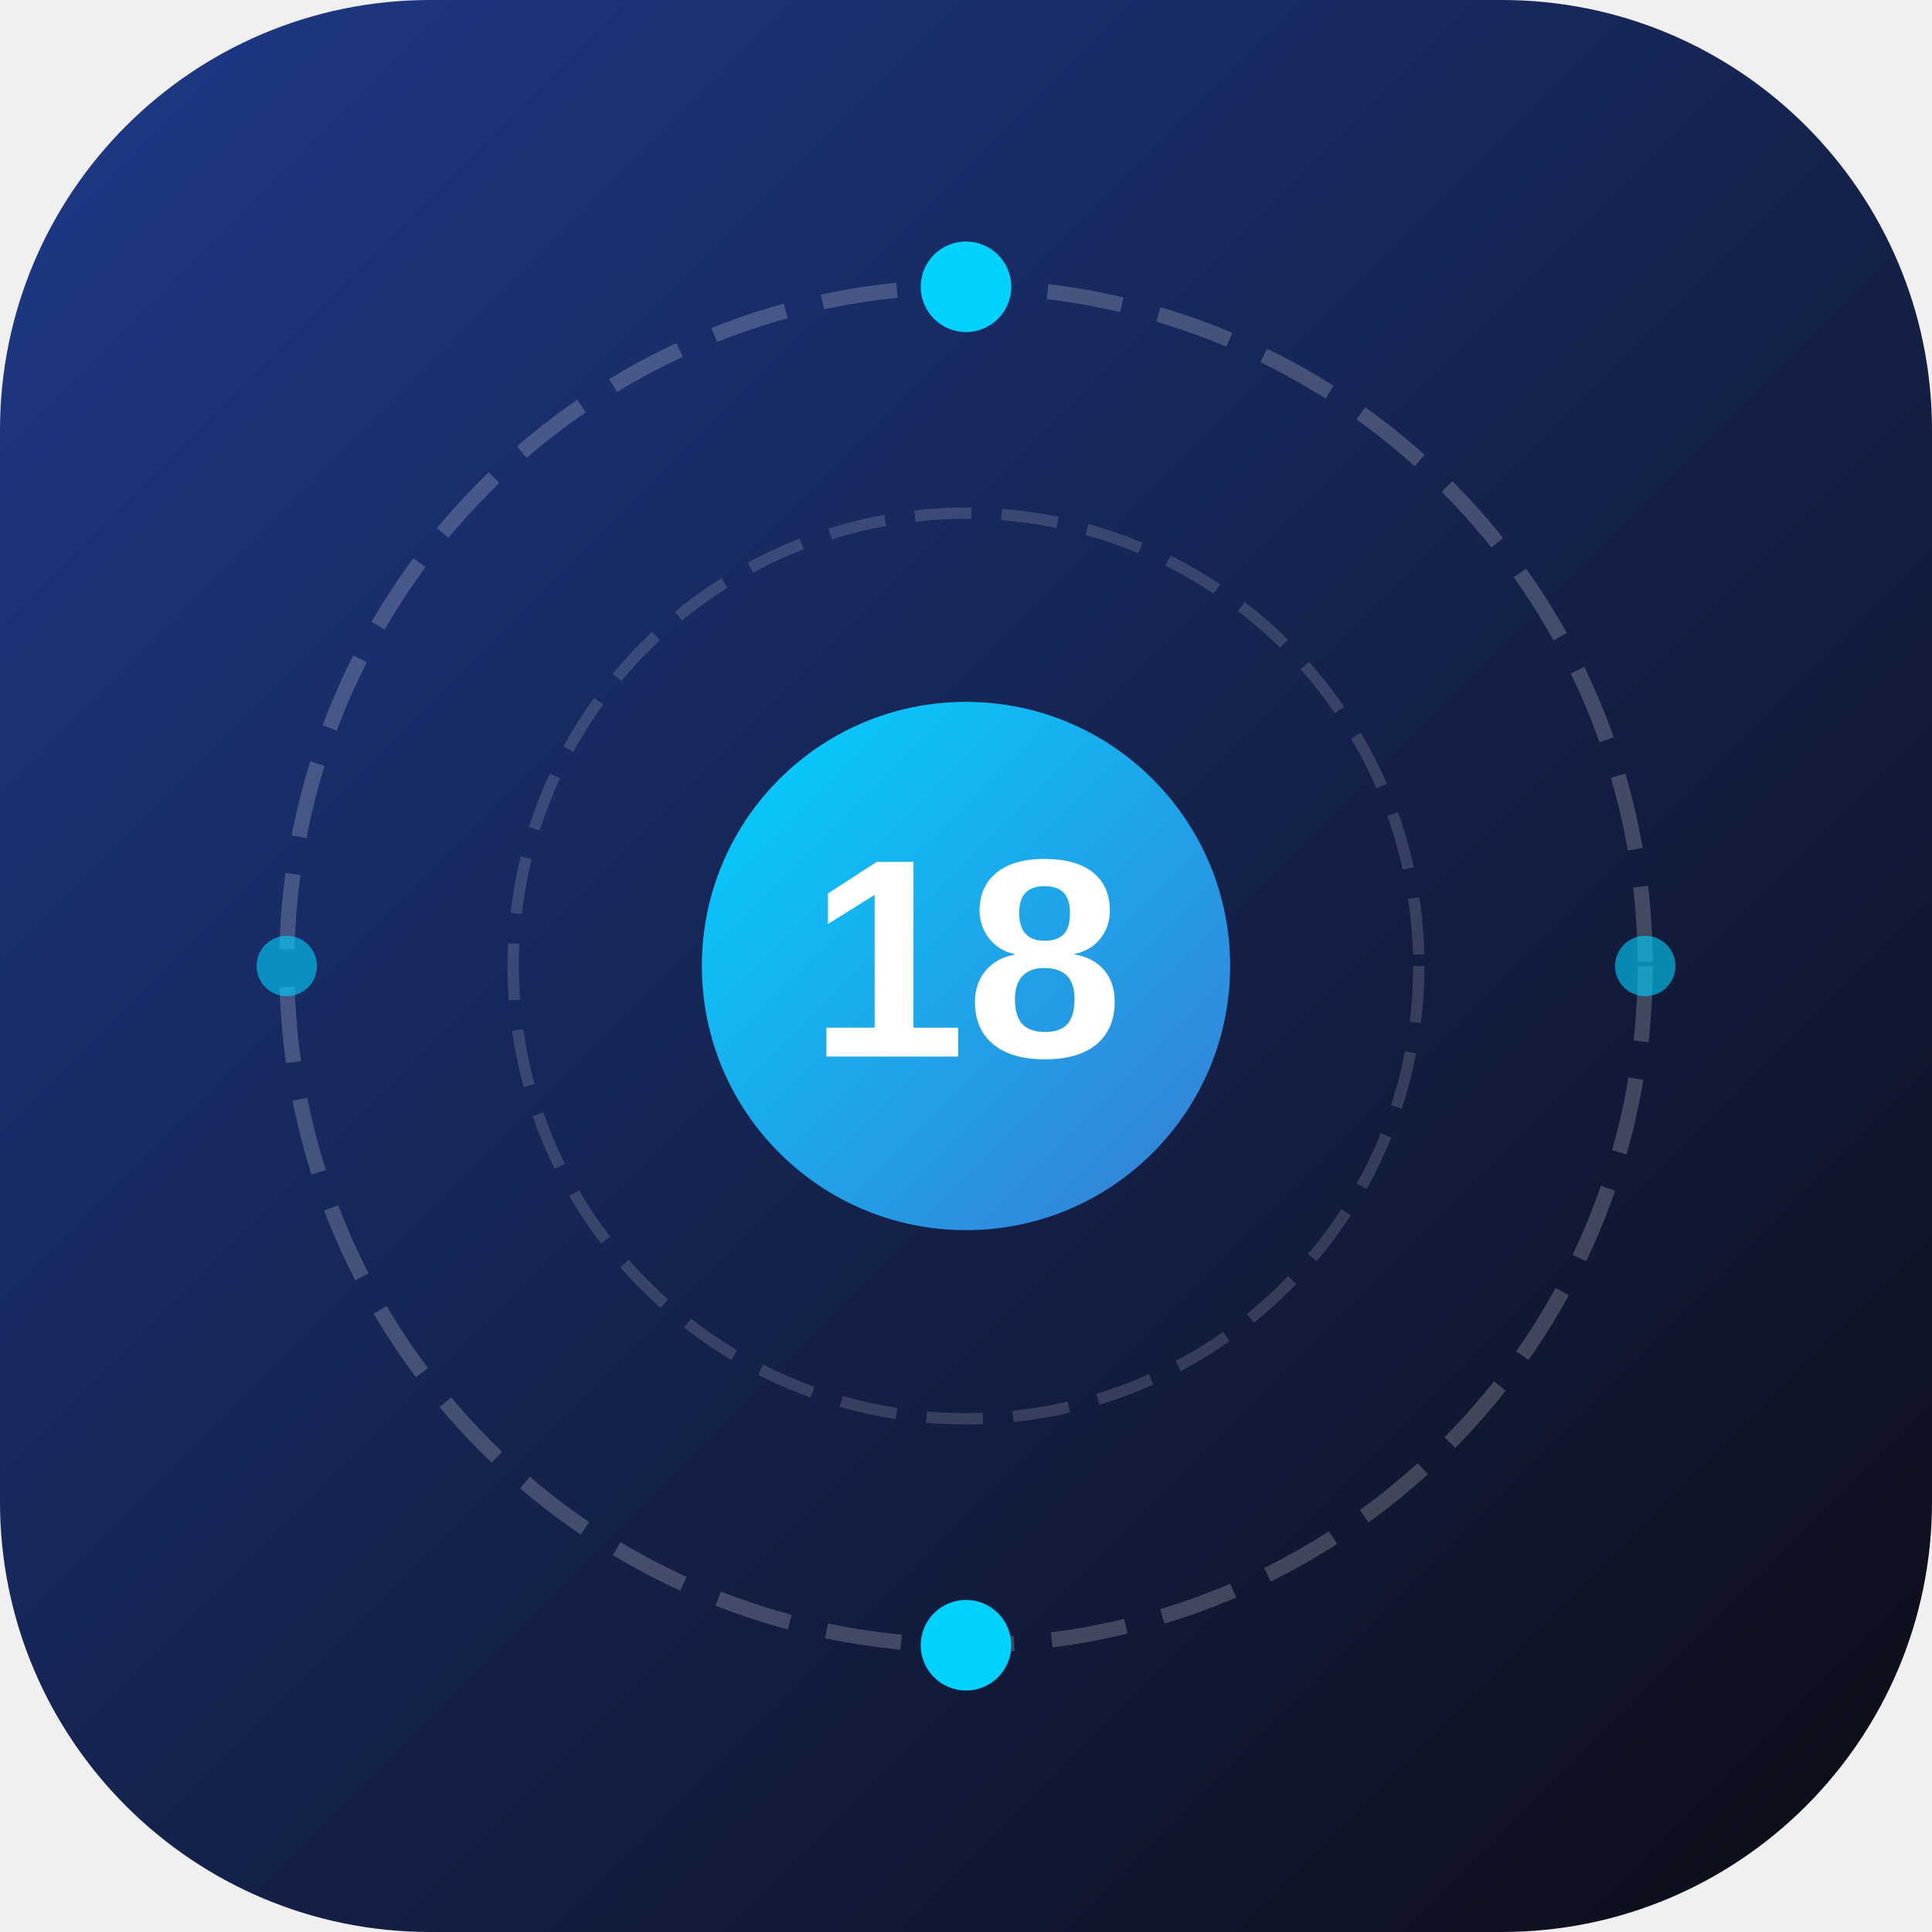
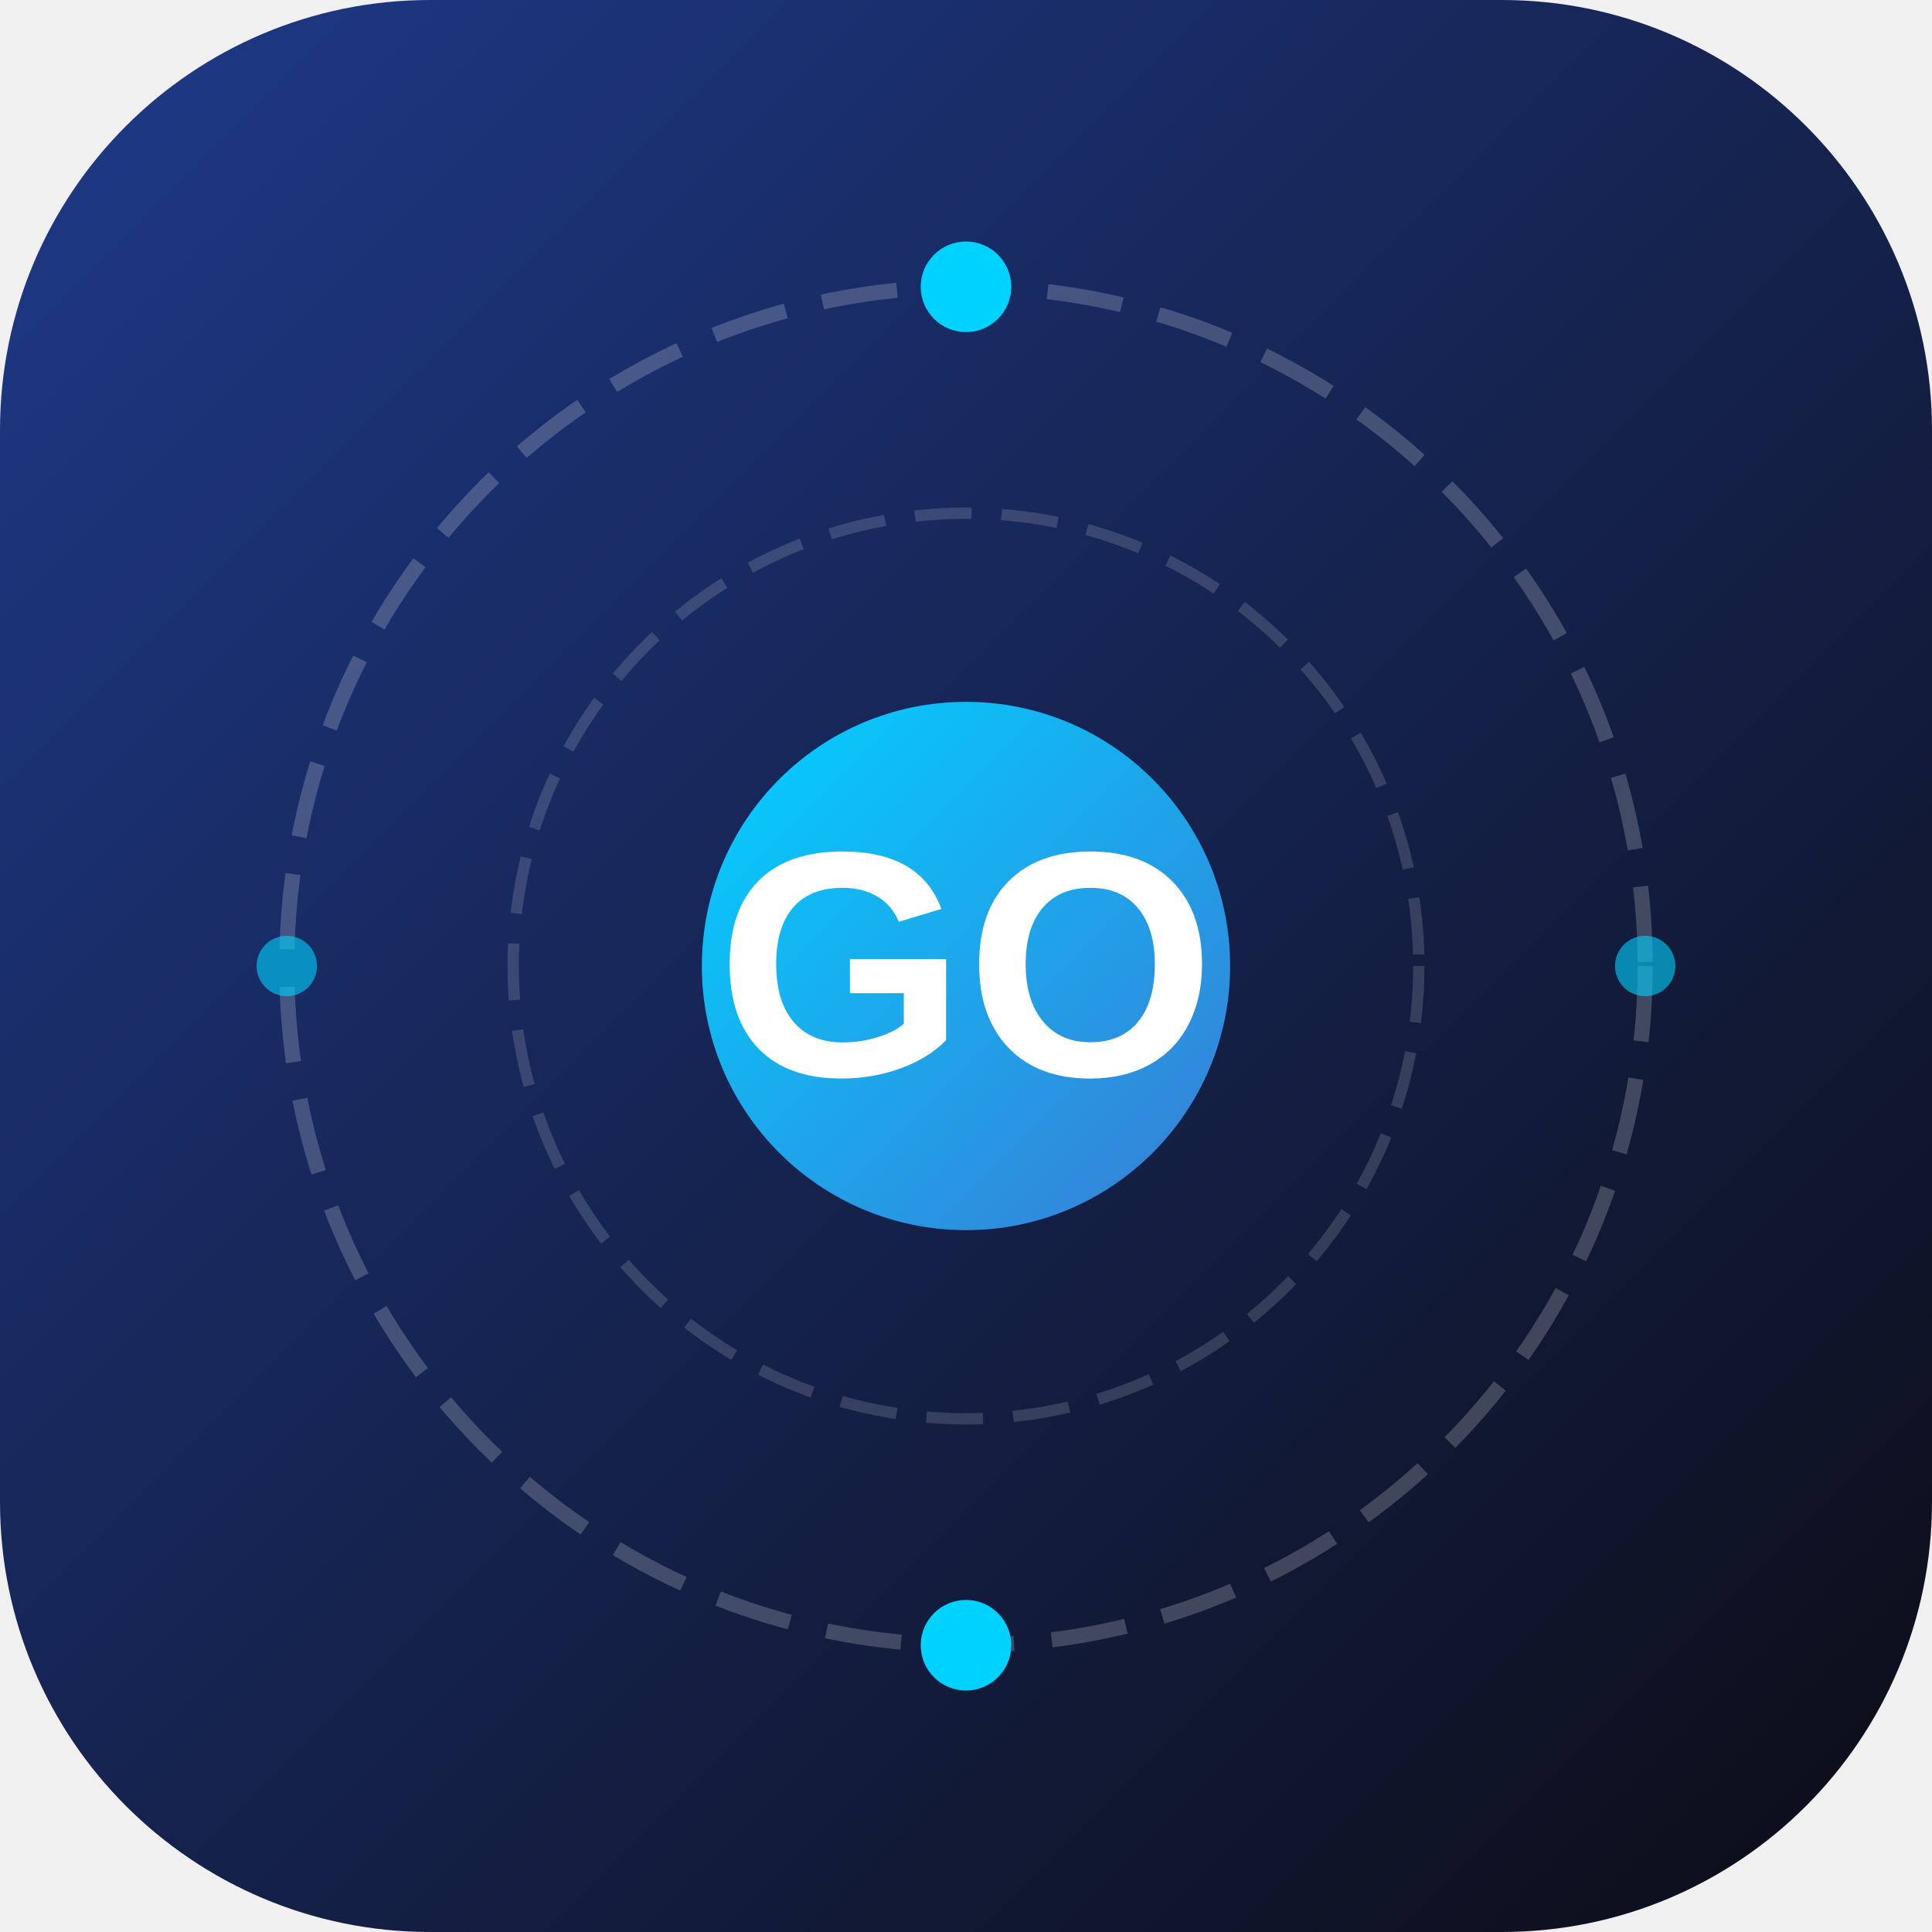
<svg xmlns="http://www.w3.org/2000/svg" width="512" height="512" viewBox="0 0 512 512">
  <defs>
    <linearGradient id="grad" x1="0%" y1="0%" x2="100%" y2="100%">
      <stop offset="0%" style="stop-color:#1e3a8a;stop-opacity:1" />
      <stop offset="100%" style="stop-color:#0c0c14;stop-opacity:1" />
    </linearGradient>
    <linearGradient id="accentGrad" x1="0%" y1="0%" x2="100%" y2="100%">
      <stop offset="0%" style="stop-color:#00d2ff;stop-opacity:1" />
      <stop offset="100%" style="stop-color:#3a7bd5;stop-opacity:1" />
    </linearGradient>
  </defs>
  <rect width="512" height="512" rx="114" fill="url(#grad)" />
  <circle cx="256" cy="256" r="180" fill="none" stroke="white" stroke-width="4" stroke-opacity="0.2" stroke-dasharray="20 10" />
  <circle cx="256" cy="256" r="120" fill="none" stroke="white" stroke-width="3" stroke-opacity="0.15" stroke-dasharray="15 8" />
  <circle cx="256" cy="256" r="70" fill="url(#accentGrad)" />
-   <text x="256" y="280" text-anchor="middle" font-family="Arial, sans-serif" font-size="75" font-weight="900" fill="white">18</text>
+   <text x="256" y="285" text-anchor="middle" font-family="Arial, sans-serif" font-size="85" font-weight="900" fill="white">GO</text>
  <circle cx="256" cy="76" r="12" fill="#00d2ff" />
  <circle cx="256" cy="436" r="12" fill="#00d2ff" />
  <circle cx="76" cy="256" r="8" fill="#00d2ff" opacity="0.6" />
  <circle cx="436" cy="256" r="8" fill="#00d2ff" opacity="0.6" />
</svg>
